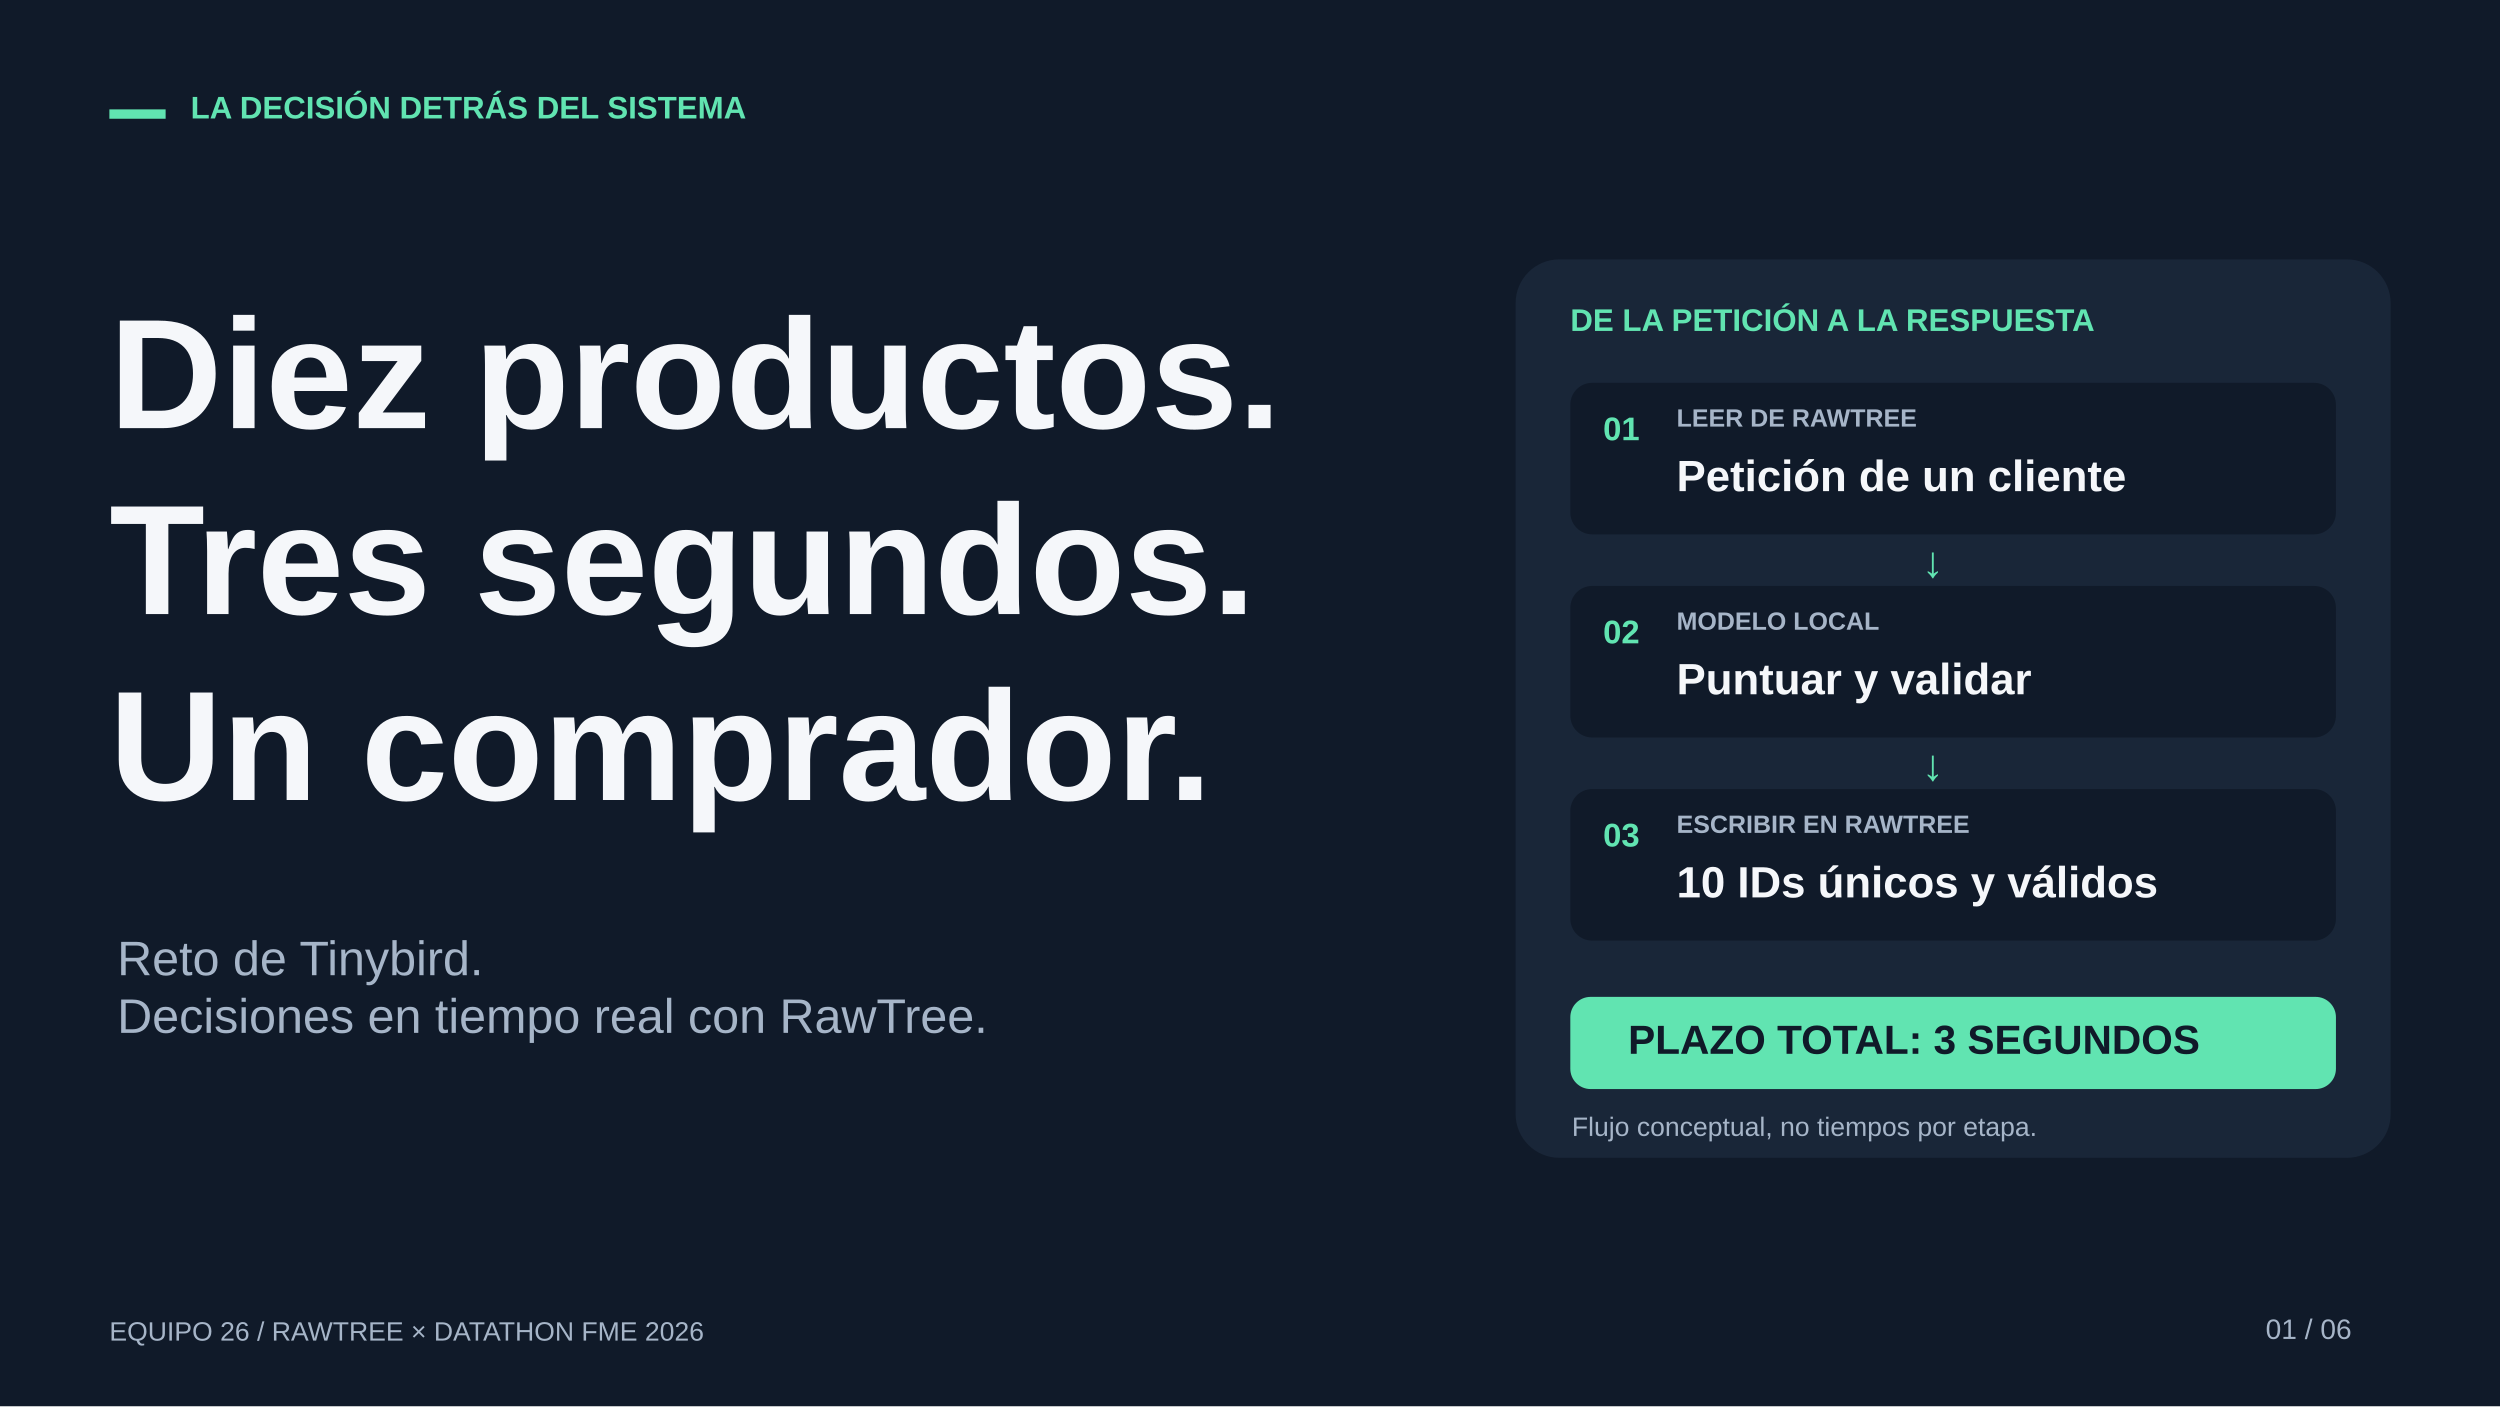
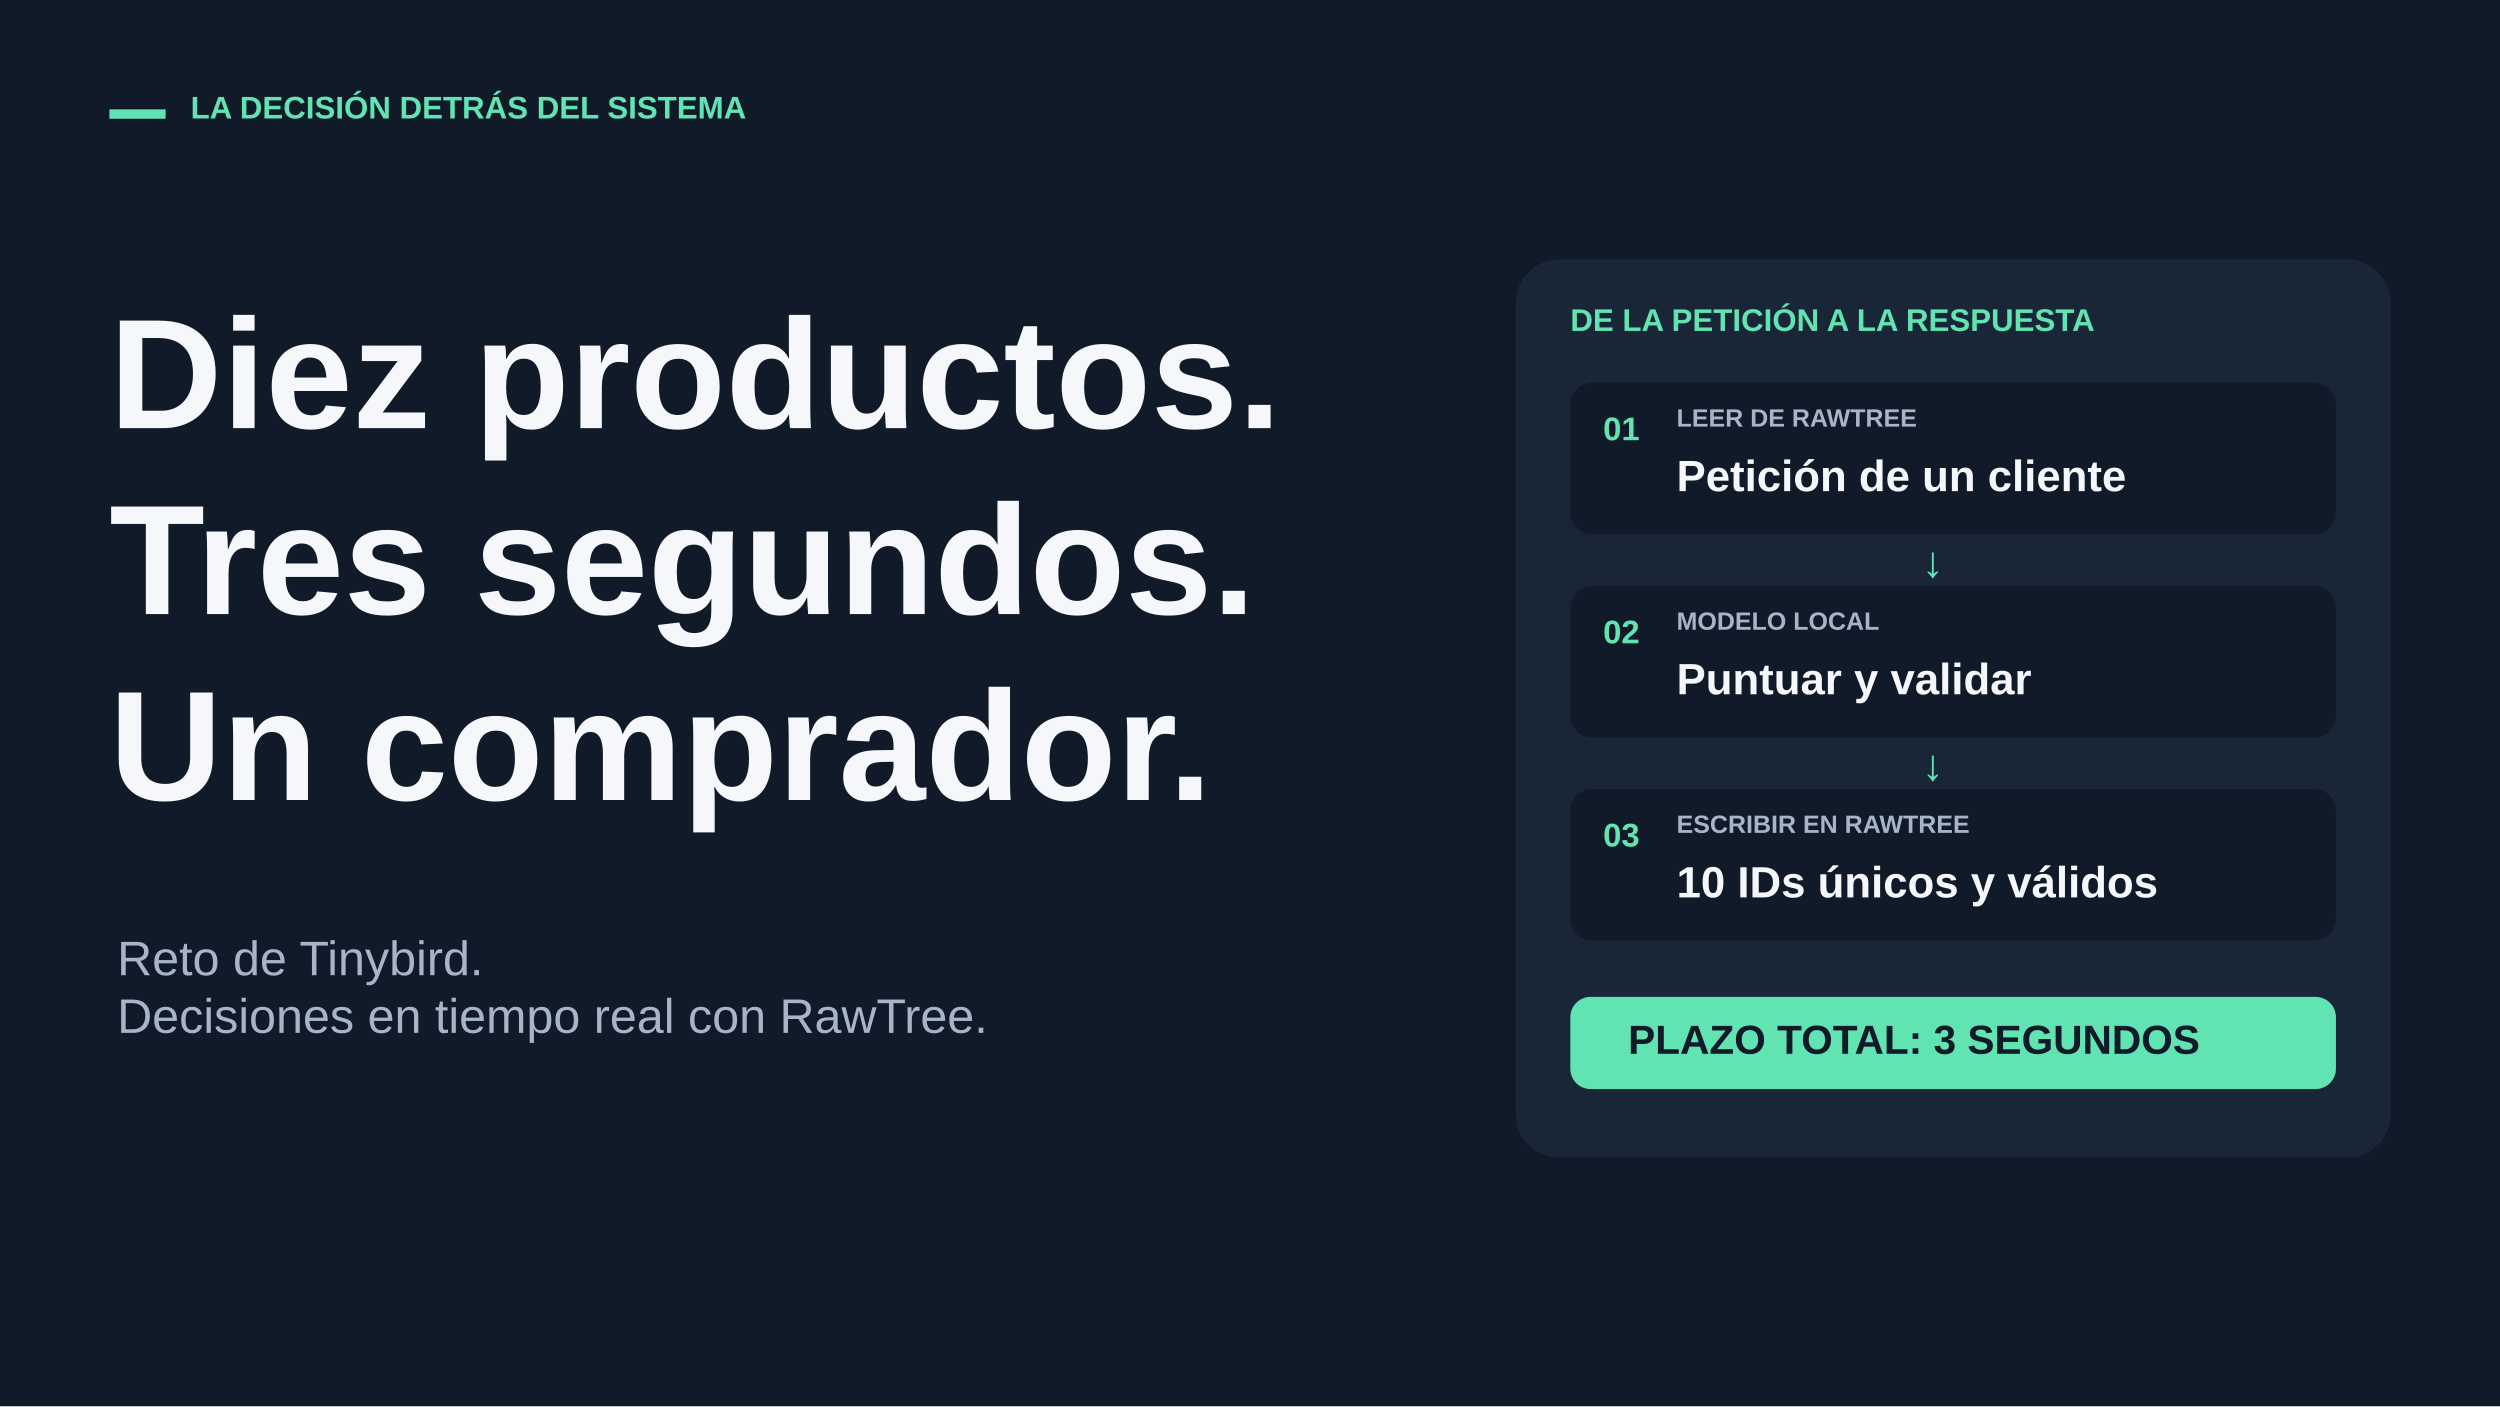
<svg xmlns="http://www.w3.org/2000/svg" viewBox="0 0 1600 900" role="img" aria-label="Diez productos. Tres segundos. Un comprador.">
  <rect x="0" y="0" width="1600" height="900" rx="0" fill="#101A29" />
  <rect x="70" y="70" width="36" height="6" rx="0" fill="#61E4B1" />
  <text fill="#61E4B1" font-family="Arial, sans-serif" font-size="20" font-weight="700">
    <tspan x="122" y="75.8">LA DECISIÓN DETRÁS DEL SISTEMA</tspan>
-   </text>
-   <text fill="#A6B5C8" font-family="Arial, sans-serif" font-size="17" font-weight="400">
-     <tspan x="70" y="857.98">EQUIPO 26  /  RAWTREE × DATATHON FME 2026</tspan>
-   </text>
-   <text fill="#A6B5C8" font-family="Arial, sans-serif" font-size="18" font-weight="400">
-     <tspan x="1450" y="856.92">01 / 06</tspan>
  </text>
  <text fill="#F5F7FA" font-family="Arial, sans-serif" font-size="100" font-weight="700">
    <tspan x="70" y="274.0">Diez productos.</tspan>
    <tspan x="70" y="393.0">Tres segundos.</tspan>
    <tspan x="70" y="512.0">Un comprador.</tspan>
  </text>
  <text fill="#A6B5C8" font-family="Arial, sans-serif" font-size="31" font-weight="400">
    <tspan x="75" y="624.14">Reto de Tinybird.</tspan>
    <tspan x="75" y="661.03">Decisiones en tiempo real con RawTree.</tspan>
  </text>
  <rect x="970" y="166" width="560" height="575" rx="28" fill="#192638" />
  <text fill="#61E4B1" font-family="Arial, sans-serif" font-size="20" font-weight="700">
    <tspan x="1005" y="211.8">DE LA PETICIÓN A LA RESPUESTA</tspan>
  </text>
  <rect x="1005" y="245" width="490" height="97" rx="14" fill="#101A29" />
  <text fill="#61E4B1" font-family="Arial, sans-serif" font-size="21" font-weight="700">
    <tspan x="1026" y="281.74">01</tspan>
  </text>
  <text fill="#A6B5C8" font-family="Arial, sans-serif" font-size="16" font-weight="700">
    <tspan x="1073" y="273.04">LEER DE RAWTREE</tspan>
  </text>
  <text fill="#F5F7FA" font-family="Arial, sans-serif" font-size="28" font-weight="700">
    <tspan x="1073" y="314.32">Petición de un cliente</tspan>
  </text>
  <text fill="#61E4B1" font-family="Arial, sans-serif" font-size="28" font-weight="400">
    <tspan x="1230" y="369.32">↓</tspan>
  </text>
  <rect x="1005" y="375" width="490" height="97" rx="14" fill="#101A29" />
  <text fill="#61E4B1" font-family="Arial, sans-serif" font-size="21" font-weight="700">
    <tspan x="1026" y="411.74">02</tspan>
  </text>
  <text fill="#A6B5C8" font-family="Arial, sans-serif" font-size="16" font-weight="700">
    <tspan x="1073" y="403.04">MODELO LOCAL</tspan>
  </text>
  <text fill="#F5F7FA" font-family="Arial, sans-serif" font-size="28" font-weight="700">
    <tspan x="1073" y="444.32">Puntuar y validar</tspan>
  </text>
  <text fill="#61E4B1" font-family="Arial, sans-serif" font-size="28" font-weight="400">
    <tspan x="1230" y="499.32">↓</tspan>
  </text>
  <rect x="1005" y="505" width="490" height="97" rx="14" fill="#101A29" />
  <text fill="#61E4B1" font-family="Arial, sans-serif" font-size="21" font-weight="700">
    <tspan x="1026" y="541.74">03</tspan>
  </text>
  <text fill="#A6B5C8" font-family="Arial, sans-serif" font-size="16" font-weight="700">
    <tspan x="1073" y="533.04">ESCRIBIR EN RAWTREE</tspan>
  </text>
  <text fill="#F5F7FA" font-family="Arial, sans-serif" font-size="28" font-weight="700">
    <tspan x="1073" y="574.32">10 IDs únicos y válidos</tspan>
  </text>
  <rect x="1005" y="638" width="490" height="59" rx="13" fill="#61E4B1" />
  <text fill="#101A29" font-family="Arial, sans-serif" font-size="26" font-weight="700">
    <tspan x="1042" y="674.44">PLAZO TOTAL: 3 SEGUNDOS</tspan>
  </text>
-   <text fill="#A6B5C8" font-family="Arial, sans-serif" font-size="17" font-weight="400">
-     <tspan x="1006" y="726.98">Flujo conceptual, no tiempos por etapa.</tspan>
-   </text>
</svg>
